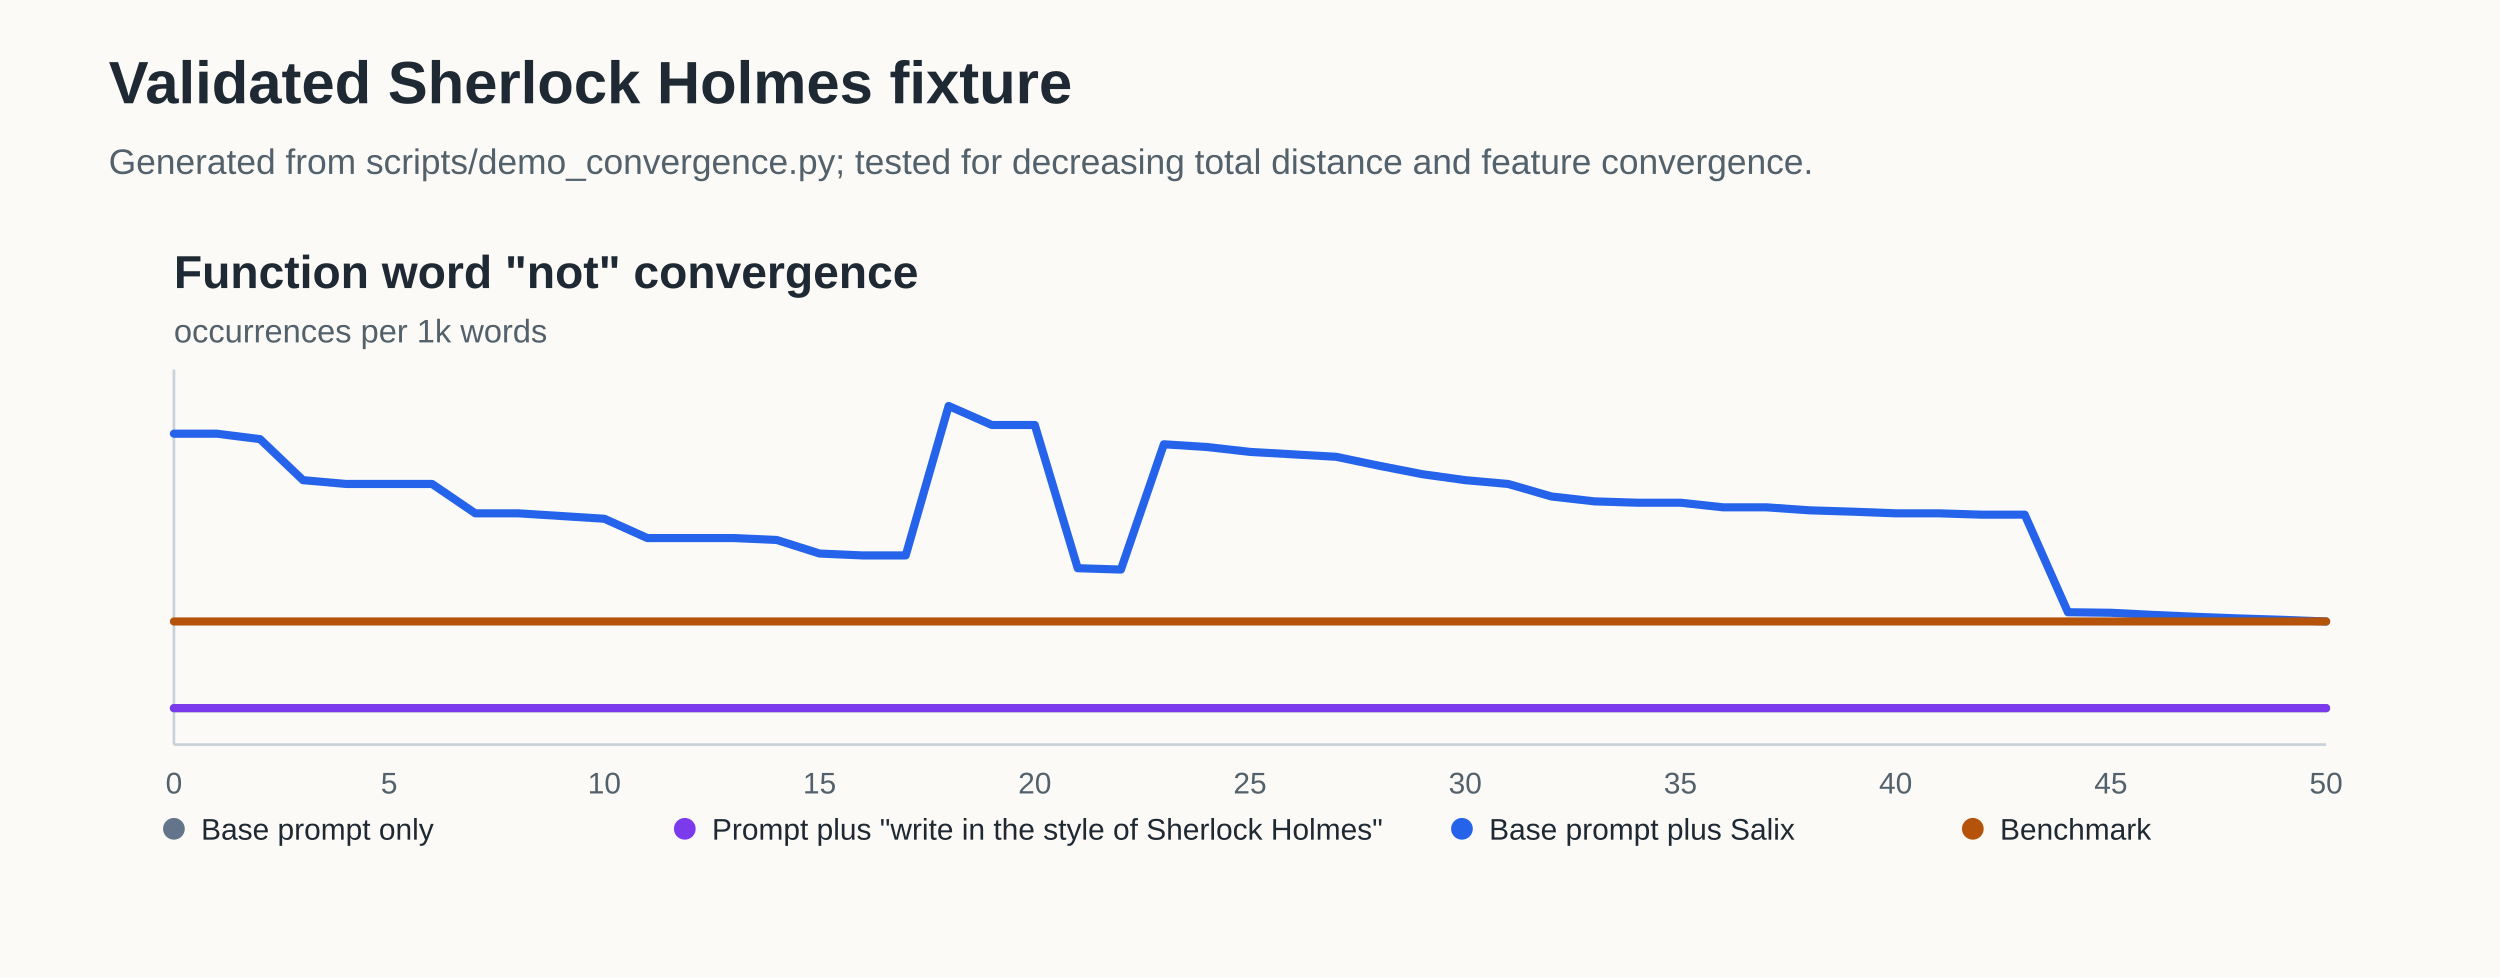
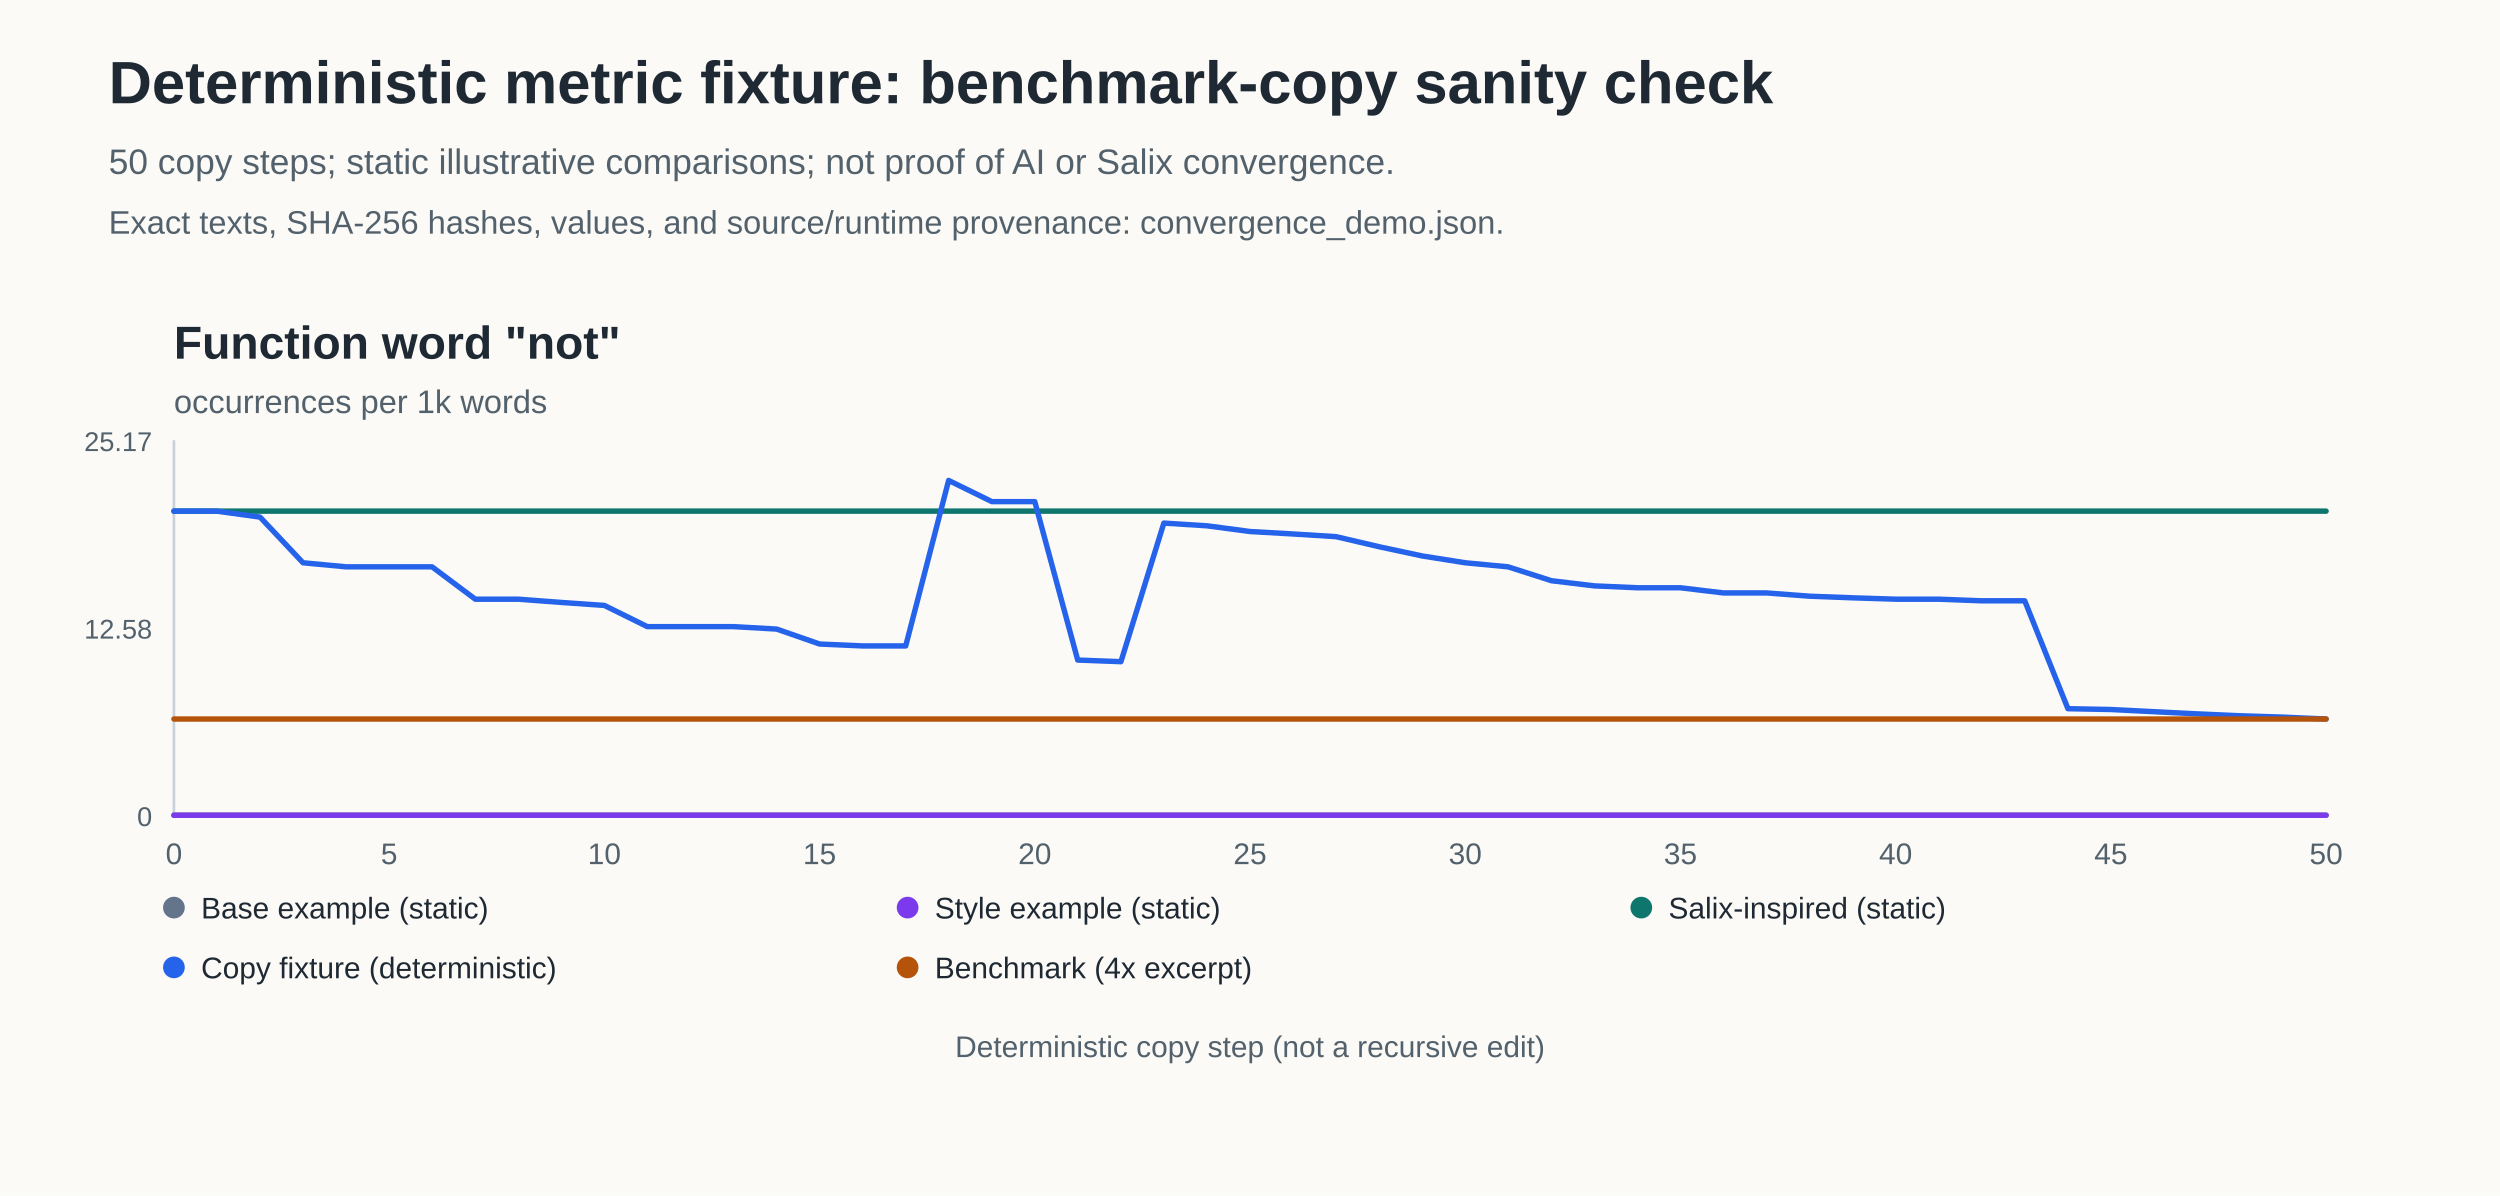
- <svg xmlns="http://www.w3.org/2000/svg" width="920" height="360" viewBox="0 0 920 360" role="img" aria-labelledby="title desc">
+ <svg xmlns="http://www.w3.org/2000/svg" width="920" height="440" viewBox="0 0 920 440" role="img" aria-labelledby="title desc">
  <rect width="100%" height="100%" fill="#fbfaf7" />
-   <text x="40" y="38" font-family="Arial, sans-serif" font-size="22" font-weight="700" fill="#1f2933">Validated Sherlock Holmes fixture</text>
-   <text x="40" y="64" font-family="Arial, sans-serif" font-size="13" fill="#52616b">Generated from scripts/demo_convergence.py; tested for decreasing total distance and feature convergence.</text>
-   <text x="64" y="106" font-family="Arial, sans-serif" font-size="17" font-weight="700" fill="#1f2933">Function word "not" convergence</text>
-   <text x="64" y="126" font-family="Arial, sans-serif" font-size="12" fill="#52616b">occurrences per 1k words</text>
-   <line x1="64" y1="274" x2="856" y2="274" stroke="#c9d1d9" stroke-width="1" />
-   <line x1="64" y1="136" x2="64" y2="274" stroke="#c9d1d9" stroke-width="1" />
-   <polyline points="64.0,260.6 79.8,260.6 95.7,260.6 111.5,260.6 127.4,260.6 143.2,260.6 159.0,260.6 174.9,260.6 190.7,260.6 206.6,260.6 222.4,260.6 238.2,260.6 254.1,260.6 269.9,260.6 285.8,260.6 301.6,260.6 317.4,260.6 333.3,260.6 349.1,260.6 365.0,260.6 380.8,260.6 396.6,260.6 412.5,260.6 428.3,260.6 444.2,260.6 460.0,260.6 475.8,260.6 491.7,260.6 507.5,260.6 523.4,260.6 539.2,260.6 555.0,260.6 570.9,260.6 586.7,260.6 602.6,260.6 618.4,260.6 634.2,260.6 650.1,260.6 665.9,260.6 681.8,260.6 697.6,260.6 713.4,260.6 729.3,260.6 745.1,260.6 761.0,260.6 776.8,260.6 792.6,260.6 808.5,260.6 824.3,260.6 840.2,260.6 856.0,260.6" fill="none" stroke="#64748b" stroke-width="3" stroke-linecap="round" stroke-linejoin="round" />
-   <polyline points="64.0,260.6 79.8,260.6 95.7,260.6 111.5,260.6 127.4,260.6 143.2,260.6 159.0,260.6 174.9,260.6 190.7,260.6 206.6,260.6 222.4,260.6 238.2,260.6 254.1,260.6 269.9,260.6 285.8,260.6 301.6,260.6 317.4,260.6 333.3,260.6 349.1,260.6 365.0,260.6 380.8,260.6 396.6,260.6 412.5,260.6 428.3,260.6 444.2,260.6 460.0,260.6 475.8,260.6 491.7,260.6 507.5,260.6 523.4,260.6 539.2,260.6 555.0,260.6 570.9,260.6 586.7,260.6 602.6,260.6 618.4,260.6 634.2,260.6 650.1,260.6 665.9,260.6 681.8,260.6 697.6,260.6 713.4,260.6 729.3,260.6 745.1,260.6 761.0,260.6 776.8,260.6 792.6,260.6 808.5,260.6 824.3,260.6 840.2,260.6 856.0,260.6" fill="none" stroke="#7c3aed" stroke-width="3" stroke-linecap="round" stroke-linejoin="round" />
-   <polyline points="64.0,159.6 79.8,159.6 95.7,161.6 111.5,176.7 127.4,178.1 143.2,178.1 159.0,178.1 174.9,188.9 190.7,188.9 206.6,189.9 222.4,190.9 238.2,198.0 254.1,198.0 269.9,198.0 285.8,198.7 301.6,203.7 317.4,204.4 333.3,204.4 349.1,149.4 365.0,156.4 380.8,156.4 396.6,209.1 412.5,209.6 428.3,163.5 444.2,164.5 460.0,166.3 475.8,167.2 491.7,168.1 507.5,171.4 523.4,174.5 539.2,176.7 555.0,178.1 570.9,182.7 586.7,184.5 602.6,185.0 618.4,185.0 634.2,186.7 650.1,186.7 665.9,187.8 681.8,188.3 697.6,188.9 713.4,188.9 729.3,189.4 745.1,189.4 761.0,225.3 776.8,225.5 792.6,226.3 808.5,227.0 824.3,227.6 840.2,228.1 856.0,228.7" fill="none" stroke="#2563eb" stroke-width="3" stroke-linecap="round" stroke-linejoin="round" />
-   <polyline points="64.0,228.7 79.8,228.7 95.7,228.7 111.5,228.7 127.4,228.7 143.2,228.7 159.0,228.7 174.9,228.7 190.7,228.7 206.6,228.7 222.4,228.7 238.2,228.7 254.1,228.7 269.9,228.7 285.8,228.7 301.6,228.7 317.4,228.7 333.3,228.7 349.1,228.7 365.0,228.7 380.8,228.7 396.6,228.7 412.5,228.7 428.3,228.7 444.2,228.7 460.0,228.7 475.8,228.7 491.7,228.7 507.5,228.7 523.4,228.7 539.2,228.7 555.0,228.7 570.9,228.7 586.7,228.7 602.6,228.7 618.4,228.7 634.2,228.7 650.1,228.7 665.9,228.7 681.8,228.7 697.6,228.7 713.4,228.7 729.3,228.7 745.1,228.7 761.0,228.7 776.8,228.7 792.6,228.7 808.5,228.7 824.3,228.7 840.2,228.7 856.0,228.7" fill="none" stroke="#b45309" stroke-width="3" stroke-linecap="round" stroke-linejoin="round" />
-   <circle cx="64" cy="305" r="4" fill="#64748b" />
-   <text x="74" y="309" font-family="Arial, sans-serif" font-size="11" fill="#1f2933">Base prompt only</text>
-   <circle cx="252" cy="305" r="4" fill="#7c3aed" />
-   <text x="262" y="309" font-family="Arial, sans-serif" font-size="11" fill="#1f2933">Prompt plus "write in the style of Sherlock Holmes"</text>
-   <circle cx="538" cy="305" r="4" fill="#2563eb" />
-   <text x="548" y="309" font-family="Arial, sans-serif" font-size="11" fill="#1f2933">Base prompt plus Salix</text>
-   <circle cx="726" cy="305" r="4" fill="#b45309" />
-   <text x="736" y="309" font-family="Arial, sans-serif" font-size="11" fill="#1f2933">Benchmark</text>
-   <text x="64.0" y="292" font-family="Arial, sans-serif" font-size="11" text-anchor="middle" fill="#52616b">0</text>
-   <text x="143.2" y="292" font-family="Arial, sans-serif" font-size="11" text-anchor="middle" fill="#52616b">5</text>
-   <text x="222.4" y="292" font-family="Arial, sans-serif" font-size="11" text-anchor="middle" fill="#52616b">10</text>
-   <text x="301.6" y="292" font-family="Arial, sans-serif" font-size="11" text-anchor="middle" fill="#52616b">15</text>
-   <text x="380.8" y="292" font-family="Arial, sans-serif" font-size="11" text-anchor="middle" fill="#52616b">20</text>
-   <text x="460.0" y="292" font-family="Arial, sans-serif" font-size="11" text-anchor="middle" fill="#52616b">25</text>
-   <text x="539.2" y="292" font-family="Arial, sans-serif" font-size="11" text-anchor="middle" fill="#52616b">30</text>
-   <text x="618.4" y="292" font-family="Arial, sans-serif" font-size="11" text-anchor="middle" fill="#52616b">35</text>
-   <text x="697.6" y="292" font-family="Arial, sans-serif" font-size="11" text-anchor="middle" fill="#52616b">40</text>
-   <text x="776.8" y="292" font-family="Arial, sans-serif" font-size="11" text-anchor="middle" fill="#52616b">45</text>
-   <text x="856.0" y="292" font-family="Arial, sans-serif" font-size="11" text-anchor="middle" fill="#52616b">50</text>
+   <text x="40" y="38" font-family="Arial, sans-serif" font-size="22" font-weight="700" fill="#1f2933">Deterministic metric fixture: benchmark-copy sanity check</text>
+   <text x="40" y="64" font-family="Arial, sans-serif" font-size="13" fill="#52616b">50 copy steps; static illustrative comparisons; not proof of AI or Salix convergence.</text>
+   <text x="40" y="86" font-family="Arial, sans-serif" font-size="12" fill="#52616b">Exact texts, SHA-256 hashes, values, and source/runtime provenance: convergence_demo.json.</text>
+   <text x="64" y="132" font-family="Arial, sans-serif" font-size="17" font-weight="700" fill="#1f2933">Function word "not"</text>
+   <text x="64" y="152" font-family="Arial, sans-serif" font-size="12" fill="#52616b">occurrences per 1k words</text>
+   <line x1="64" y1="300" x2="856" y2="300" stroke="#c9d1d9" stroke-width="1" />
+   <line x1="64" y1="162" x2="64" y2="300" stroke="#c9d1d9" stroke-width="1" />
+   <text x="56" y="304.0" font-family="Arial, sans-serif" font-size="10" text-anchor="end" fill="#52616b">0</text>
+   <text x="56" y="235.0" font-family="Arial, sans-serif" font-size="10" text-anchor="end" fill="#52616b">12.58</text>
+   <text x="56" y="166.0" font-family="Arial, sans-serif" font-size="10" text-anchor="end" fill="#52616b">25.17</text>
+   <polyline points="64.0,300.0 79.8,300.0 95.7,300.0 111.5,300.0 127.4,300.0 143.2,300.0 159.0,300.0 174.9,300.0 190.7,300.0 206.6,300.0 222.4,300.0 238.2,300.0 254.1,300.0 269.9,300.0 285.8,300.0 301.6,300.0 317.4,300.0 333.3,300.0 349.1,300.0 365.0,300.0 380.8,300.0 396.6,300.0 412.5,300.0 428.3,300.0 444.2,300.0 460.0,300.0 475.8,300.0 491.7,300.0 507.5,300.0 523.4,300.0 539.2,300.0 555.0,300.0 570.9,300.0 586.7,300.0 602.6,300.0 618.4,300.0 634.2,300.0 650.1,300.0 665.9,300.0 681.8,300.0 697.6,300.0 713.4,300.0 729.3,300.0 745.1,300.0 761.0,300.0 776.8,300.0 792.6,300.0 808.5,300.0 824.3,300.0 840.2,300.0 856.0,300.0" fill="none" stroke="#64748b" data-series-id="base_example" data-available="true" stroke-dasharray="none" stroke-width="2" stroke-linecap="round" stroke-linejoin="round" />
+   <polyline points="64.0,300.0 79.8,300.0 95.7,300.0 111.5,300.0 127.4,300.0 143.2,300.0 159.0,300.0 174.9,300.0 190.7,300.0 206.6,300.0 222.4,300.0 238.2,300.0 254.1,300.0 269.9,300.0 285.8,300.0 301.6,300.0 317.4,300.0 333.3,300.0 349.1,300.0 365.0,300.0 380.8,300.0 396.6,300.0 412.5,300.0 428.3,300.0 444.2,300.0 460.0,300.0 475.8,300.0 491.7,300.0 507.5,300.0 523.4,300.0 539.2,300.0 555.0,300.0 570.9,300.0 586.7,300.0 602.6,300.0 618.4,300.0 634.2,300.0 650.1,300.0 665.9,300.0 681.8,300.0 697.6,300.0 713.4,300.0 729.3,300.0 745.1,300.0 761.0,300.0 776.8,300.0 792.6,300.0 808.5,300.0 824.3,300.0 840.2,300.0 856.0,300.0" fill="none" stroke="#7c3aed" data-series-id="style_example" data-available="true" stroke-dasharray="none" stroke-width="2" stroke-linecap="round" stroke-linejoin="round" />
+   <polyline points="64.0,188.1 79.8,188.1 95.7,188.1 111.5,188.1 127.4,188.1 143.2,188.1 159.0,188.1 174.9,188.1 190.7,188.1 206.6,188.1 222.4,188.1 238.2,188.1 254.1,188.1 269.9,188.1 285.8,188.1 301.6,188.1 317.4,188.1 333.3,188.1 349.1,188.1 365.0,188.1 380.8,188.1 396.6,188.1 412.5,188.1 428.3,188.1 444.2,188.1 460.0,188.1 475.8,188.1 491.7,188.1 507.5,188.1 523.4,188.1 539.2,188.1 555.0,188.1 570.9,188.1 586.7,188.1 602.6,188.1 618.4,188.1 634.2,188.1 650.1,188.1 665.9,188.1 681.8,188.1 697.6,188.1 713.4,188.1 729.3,188.1 745.1,188.1 761.0,188.1 776.8,188.1 792.6,188.1 808.5,188.1 824.3,188.1 840.2,188.1 856.0,188.1" fill="none" stroke="#0f766e" data-series-id="salix_inspired_example" data-available="true" stroke-dasharray="none" stroke-width="2" stroke-linecap="round" stroke-linejoin="round" />
+   <polyline points="64.0,188.1 79.8,188.1 95.7,190.3 111.5,207.1 127.4,208.6 143.2,208.6 159.0,208.6 174.9,220.5 190.7,220.5 206.6,221.7 222.4,222.8 238.2,230.6 254.1,230.6 269.9,230.6 285.8,231.5 301.6,237.0 317.4,237.7 333.3,237.7 349.1,176.8 365.0,184.6 380.8,184.6 396.6,242.9 412.5,243.5 428.3,192.5 444.2,193.5 460.0,195.6 475.8,196.5 491.7,197.5 507.5,201.2 523.4,204.6 539.2,207.1 555.0,208.6 570.9,213.7 586.7,215.6 602.6,216.3 618.4,216.3 634.2,218.2 650.1,218.2 665.9,219.4 681.8,220.0 697.6,220.5 713.4,220.5 729.3,221.1 745.1,221.1 761.0,260.8 776.8,261.1 792.6,261.9 808.5,262.7 824.3,263.4 840.2,263.9 856.0,264.6" fill="none" stroke="#2563eb" data-series-id="copy_fixture" data-available="true" stroke-dasharray="none" stroke-width="2" stroke-linecap="round" stroke-linejoin="round" />
+   <polyline points="64.0,264.6 79.8,264.6 95.7,264.6 111.5,264.6 127.4,264.6 143.2,264.6 159.0,264.6 174.9,264.6 190.7,264.6 206.6,264.6 222.4,264.6 238.2,264.6 254.1,264.6 269.9,264.6 285.8,264.6 301.6,264.6 317.4,264.6 333.3,264.6 349.1,264.6 365.0,264.6 380.8,264.6 396.6,264.6 412.5,264.6 428.3,264.6 444.2,264.6 460.0,264.6 475.8,264.6 491.7,264.6 507.5,264.6 523.4,264.6 539.2,264.6 555.0,264.6 570.9,264.6 586.7,264.6 602.6,264.6 618.4,264.6 634.2,264.6 650.1,264.6 665.9,264.6 681.8,264.6 697.6,264.6 713.4,264.6 729.3,264.6 745.1,264.6 761.0,264.6 776.8,264.6 792.6,264.6 808.5,264.6 824.3,264.6 840.2,264.6 856.0,264.6" fill="none" stroke="#b45309" data-series-id="benchmark" data-available="true" stroke-dasharray="none" stroke-width="2" stroke-linecap="round" stroke-linejoin="round" />
+   <circle cx="64" cy="334" r="4" fill="#64748b" />
+   <text x="74" y="338" font-family="Arial, sans-serif" font-size="11" fill="#1f2933">Base example (static)</text>
+   <circle cx="334" cy="334" r="4" fill="#7c3aed" />
+   <text x="344" y="338" font-family="Arial, sans-serif" font-size="11" fill="#1f2933">Style example (static)</text>
+   <circle cx="604" cy="334" r="4" fill="#0f766e" />
+   <text x="614" y="338" font-family="Arial, sans-serif" font-size="11" fill="#1f2933">Salix-inspired (static)</text>
+   <circle cx="64" cy="356" r="4" fill="#2563eb" />
+   <text x="74" y="360" font-family="Arial, sans-serif" font-size="11" fill="#1f2933">Copy fixture (deterministic)</text>
+   <circle cx="334" cy="356" r="4" fill="#b45309" />
+   <text x="344" y="360" font-family="Arial, sans-serif" font-size="11" fill="#1f2933">Benchmark (4x excerpt)</text>
+   <text x="460.0" y="389" font-family="Arial, sans-serif" font-size="11" text-anchor="middle" fill="#52616b">Deterministic copy step (not a recursive edit)</text>
+   <text x="64.0" y="318" font-family="Arial, sans-serif" font-size="11" text-anchor="middle" fill="#52616b">0</text>
+   <text x="143.2" y="318" font-family="Arial, sans-serif" font-size="11" text-anchor="middle" fill="#52616b">5</text>
+   <text x="222.4" y="318" font-family="Arial, sans-serif" font-size="11" text-anchor="middle" fill="#52616b">10</text>
+   <text x="301.6" y="318" font-family="Arial, sans-serif" font-size="11" text-anchor="middle" fill="#52616b">15</text>
+   <text x="380.8" y="318" font-family="Arial, sans-serif" font-size="11" text-anchor="middle" fill="#52616b">20</text>
+   <text x="460.0" y="318" font-family="Arial, sans-serif" font-size="11" text-anchor="middle" fill="#52616b">25</text>
+   <text x="539.2" y="318" font-family="Arial, sans-serif" font-size="11" text-anchor="middle" fill="#52616b">30</text>
+   <text x="618.4" y="318" font-family="Arial, sans-serif" font-size="11" text-anchor="middle" fill="#52616b">35</text>
+   <text x="697.6" y="318" font-family="Arial, sans-serif" font-size="11" text-anchor="middle" fill="#52616b">40</text>
+   <text x="776.8" y="318" font-family="Arial, sans-serif" font-size="11" text-anchor="middle" fill="#52616b">45</text>
+   <text x="856.0" y="318" font-family="Arial, sans-serif" font-size="11" text-anchor="middle" fill="#52616b">50</text>
</svg>
